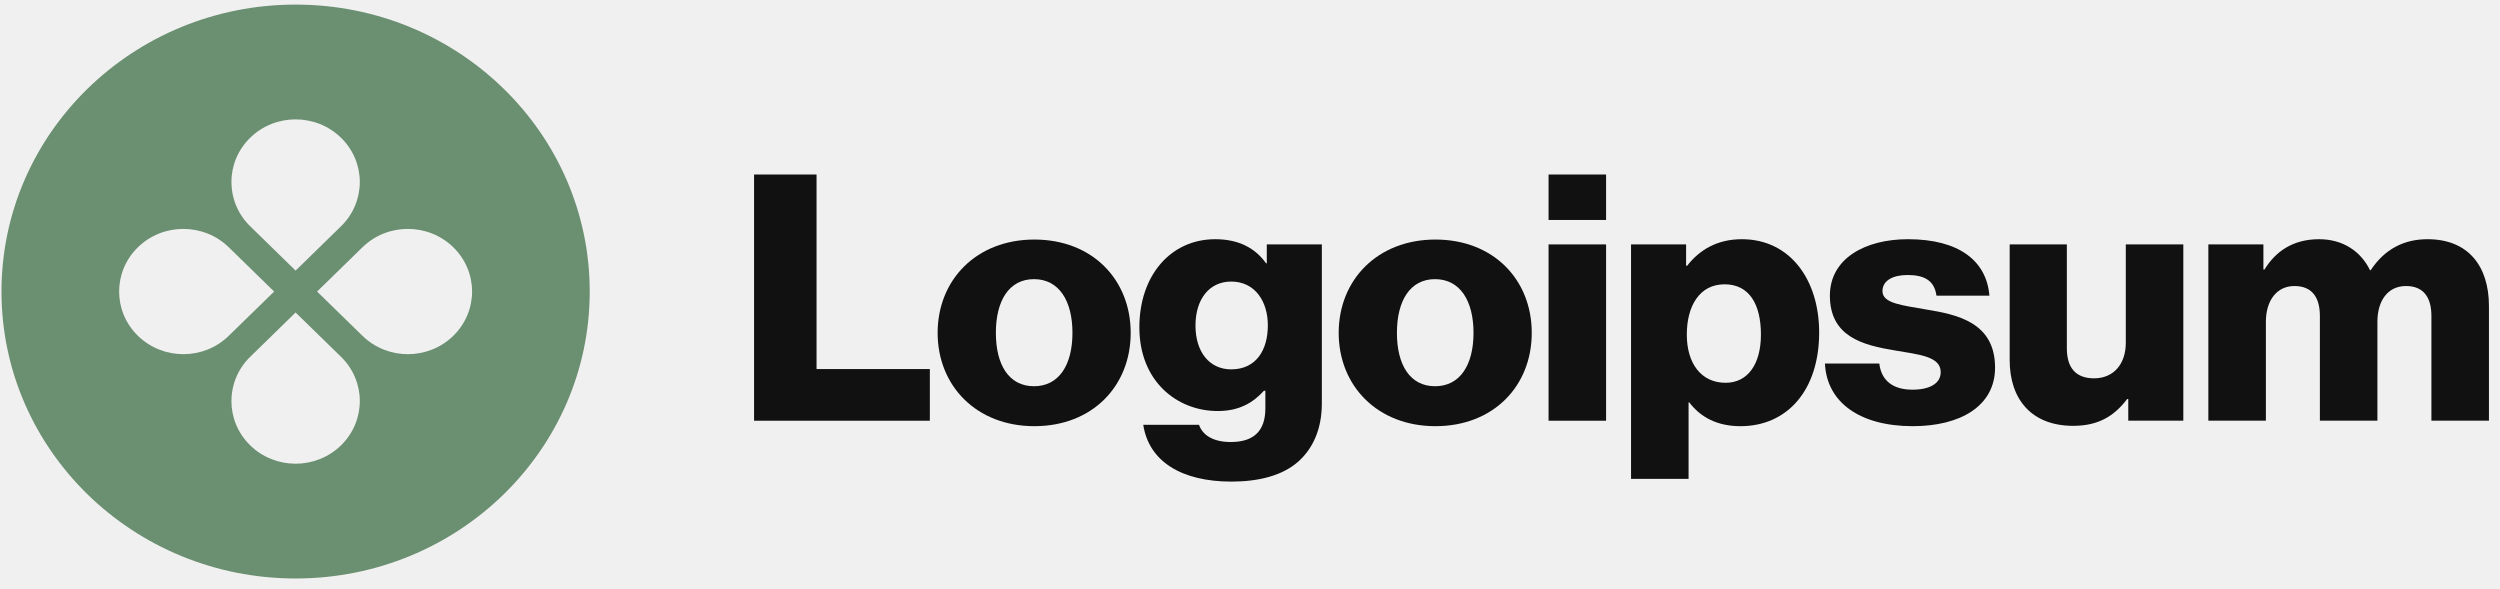
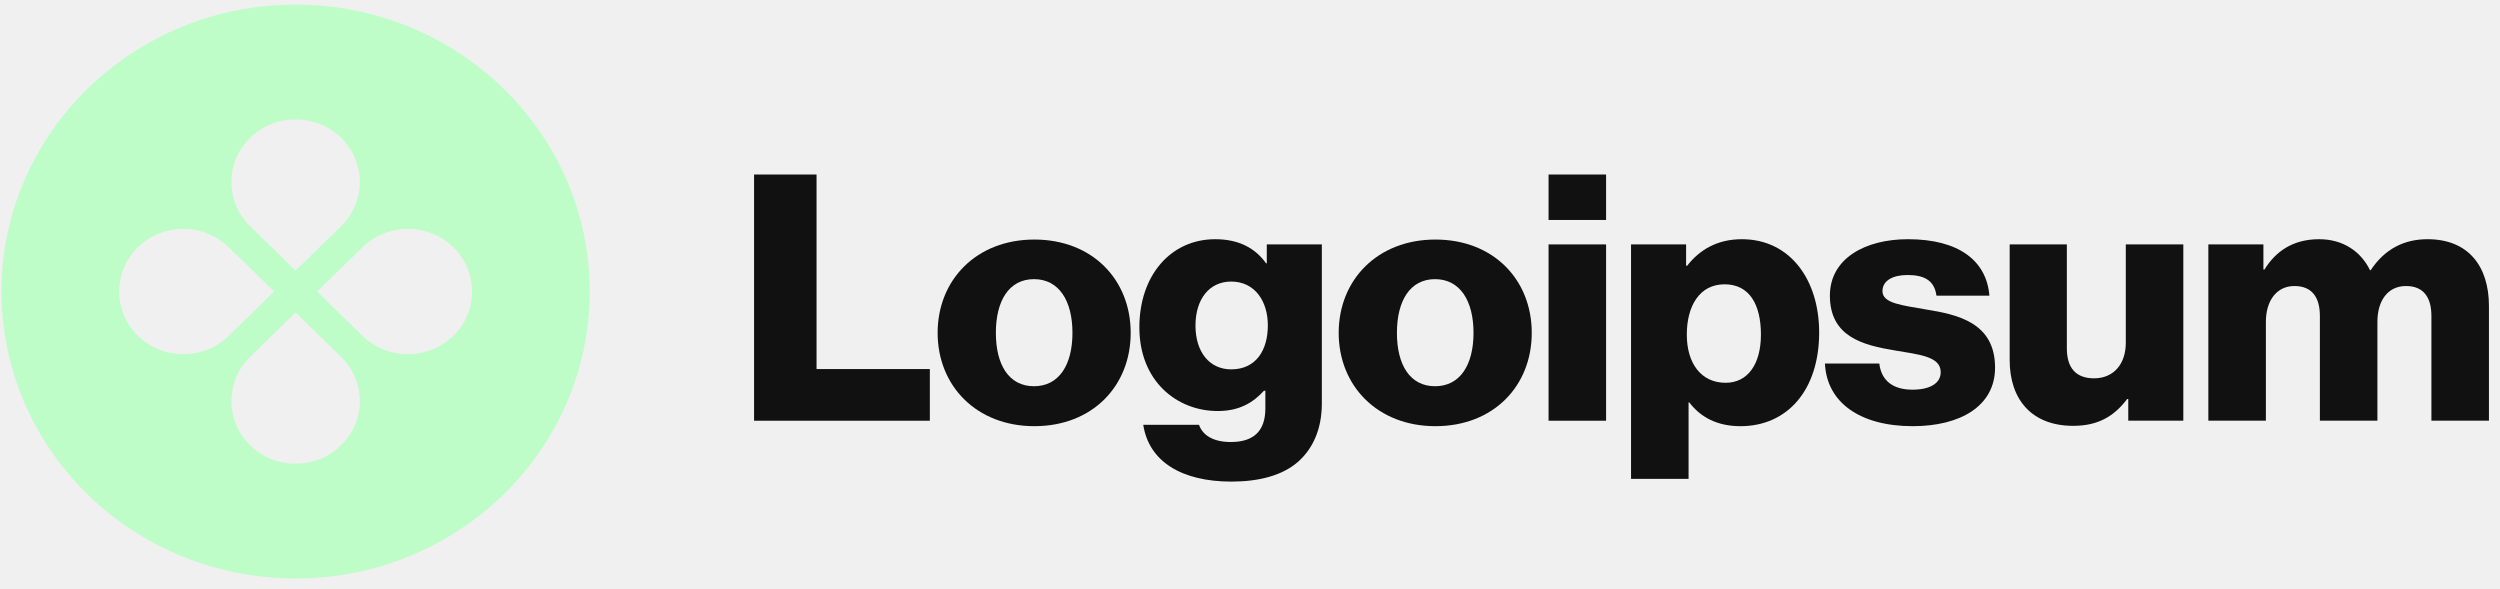
<svg xmlns="http://www.w3.org/2000/svg" width="170" height="40" viewBox="0 0 170 40" fill="none">
  <g clip-path="url(#clip0_81_32864)">
    <path d="M51.277 28.609H63.229V25.096H55.525V11.867H51.277V28.609Z" fill="#111111" />
    <path d="M70.311 26.264C68.607 26.264 67.719 24.812 67.719 22.634C67.719 20.457 68.607 18.982 70.311 18.982C72.015 18.982 72.927 20.457 72.927 22.634C72.927 24.812 72.015 26.264 70.311 26.264ZM70.335 28.98C74.295 28.98 76.887 26.24 76.887 22.634C76.887 19.029 74.295 16.289 70.335 16.289C66.399 16.289 63.759 19.029 63.759 22.634C63.759 26.24 66.399 28.98 70.335 28.98Z" fill="#111111" />
    <path d="M83.741 32.749C85.565 32.749 87.173 32.352 88.253 31.415C89.237 30.549 89.885 29.237 89.885 27.434V16.617H86.141V17.905H86.093C85.373 16.898 84.269 16.266 82.637 16.266C79.589 16.266 77.477 18.748 77.477 22.26C77.477 25.936 80.045 27.95 82.805 27.95C84.293 27.95 85.229 27.364 85.949 26.568H86.045V27.762C86.045 29.214 85.349 30.057 83.693 30.057C82.397 30.057 81.749 29.518 81.533 28.886H77.741C78.125 31.392 80.357 32.749 83.741 32.749ZM83.717 25.116C82.253 25.116 81.293 23.946 81.293 22.143C81.293 20.316 82.253 19.146 83.717 19.146C85.349 19.146 86.213 20.504 86.213 22.119C86.213 23.805 85.421 25.116 83.717 25.116Z" fill="#111111" />
    <path d="M97.583 26.264C95.879 26.264 94.991 24.812 94.991 22.634C94.991 20.457 95.879 18.982 97.583 18.982C99.287 18.982 100.199 20.457 100.199 22.634C100.199 24.812 99.287 26.264 97.583 26.264ZM97.607 28.98C101.567 28.98 104.159 26.24 104.159 22.634C104.159 19.029 101.567 16.289 97.607 16.289C93.671 16.289 91.031 19.029 91.031 22.634C91.031 26.24 93.671 28.98 97.607 28.98Z" fill="#111111" />
    <path d="M105.302 28.609H109.214V16.62H105.302V28.609ZM105.302 14.958H109.214V11.867H105.302V14.958Z" fill="#111111" />
    <path d="M110.911 32.562H114.823V27.364H114.871C115.639 28.371 116.767 28.98 118.351 28.98C121.567 28.98 123.703 26.498 123.703 22.611C123.703 19.005 121.711 16.266 118.447 16.266C116.767 16.266 115.567 16.991 114.727 18.069H114.655V16.617H110.911V32.562ZM117.343 26.029C115.663 26.029 114.703 24.695 114.703 22.752C114.703 20.808 115.567 19.333 117.271 19.333C118.951 19.333 119.743 20.691 119.743 22.752C119.743 24.789 118.831 26.029 117.343 26.029Z" fill="#111111" />
    <path d="M130.072 28.98C133.288 28.98 135.664 27.622 135.664 24.999C135.664 21.932 133.12 21.393 130.96 21.042C129.4 20.761 128.008 20.644 128.008 19.801C128.008 19.052 128.752 18.701 129.712 18.701C130.792 18.701 131.536 19.029 131.68 20.106H135.28C135.088 17.741 133.216 16.266 129.736 16.266C126.832 16.266 124.432 17.577 124.432 20.106C124.432 22.915 126.712 23.477 128.848 23.829C130.48 24.11 131.968 24.227 131.968 25.304C131.968 26.076 131.224 26.498 130.048 26.498C128.752 26.498 127.936 25.913 127.792 24.718H124.096C124.216 27.364 126.472 28.98 130.072 28.98Z" fill="#111111" />
    <path d="M140.978 28.957C142.682 28.957 143.762 28.301 144.65 27.13H144.722V28.605H148.466V16.617H144.554V23.314C144.554 24.742 143.738 25.726 142.394 25.726C141.146 25.726 140.546 25 140.546 23.688V16.617H136.658V24.485C136.658 27.154 138.146 28.957 140.978 28.957Z" fill="#111111" />
    <path d="M150.168 28.605H154.08V21.885C154.08 20.457 154.8 19.45 156.024 19.45C157.2 19.45 157.752 20.199 157.752 21.487V28.605H161.664V21.885C161.664 20.457 162.36 19.45 163.608 19.45C164.784 19.45 165.336 20.199 165.336 21.487V28.605H169.248V20.808C169.248 18.115 167.856 16.266 165.072 16.266C163.488 16.266 162.168 16.921 161.208 18.373H161.16C160.536 17.085 159.312 16.266 157.704 16.266C155.928 16.266 154.752 17.085 153.984 18.326H153.912V16.617H150.168V28.605Z" fill="#111111" />
-     <path fill-rule="evenodd" clip-rule="evenodd" d="M20.101 39.337C31.147 39.337 40.101 30.601 40.101 19.825C40.101 9.048 31.147 0.312 20.101 0.312C9.056 0.312 0.101 9.048 0.101 19.825C0.101 30.601 9.056 39.337 20.101 39.337ZM23.188 15.388C24.893 13.725 24.893 11.028 23.188 9.365C21.483 7.702 18.719 7.702 17.015 9.365C15.31 11.028 15.31 13.725 17.015 15.388L20.101 18.4L23.188 15.388ZM24.649 22.836C26.354 24.5 29.118 24.5 30.823 22.836C32.528 21.173 32.528 18.476 30.823 16.813C29.118 15.15 26.354 15.15 24.649 16.813L21.562 19.825L24.649 22.836ZM23.188 30.285C24.893 28.621 24.893 25.925 23.188 24.261L20.101 21.25L17.015 24.261C15.31 25.925 15.31 28.621 17.015 30.285C18.719 31.948 21.483 31.948 23.188 30.285ZM9.38 22.836C7.675 21.173 7.675 18.476 9.38 16.813C11.085 15.15 13.849 15.15 15.554 16.813L18.641 19.825L15.554 22.836C13.849 24.5 11.085 24.5 9.38 22.836Z" fill="#6B8F71" />
+     <path fill-rule="evenodd" clip-rule="evenodd" d="M20.101 39.337C31.147 39.337 40.101 30.601 40.101 19.825C40.101 9.048 31.147 0.312 20.101 0.312C9.056 0.312 0.101 9.048 0.101 19.825C0.101 30.601 9.056 39.337 20.101 39.337ZM23.188 15.388C24.893 13.725 24.893 11.028 23.188 9.365C21.483 7.702 18.719 7.702 17.015 9.365C15.31 11.028 15.31 13.725 17.015 15.388L20.101 18.4L23.188 15.388ZM24.649 22.836C26.354 24.5 29.118 24.5 30.823 22.836C32.528 21.173 32.528 18.476 30.823 16.813C29.118 15.15 26.354 15.15 24.649 16.813L21.562 19.825L24.649 22.836ZM23.188 30.285C24.893 28.621 24.893 25.925 23.188 24.261L20.101 21.25L17.015 24.261C15.31 25.925 15.31 28.621 17.015 30.285C18.719 31.948 21.483 31.948 23.188 30.285ZM9.38 22.836C7.675 21.173 7.675 18.476 9.38 16.813C11.085 15.15 13.849 15.15 15.554 16.813L18.641 19.825L15.554 22.836C13.849 24.5 11.085 24.5 9.38 22.836Z" fill="#BEFDC8" />
  </g>
  <defs>
    <clipPath id="clip0_81_32864">
      <rect width="170" height="40" fill="white" />
    </clipPath>
  </defs>
</svg>
